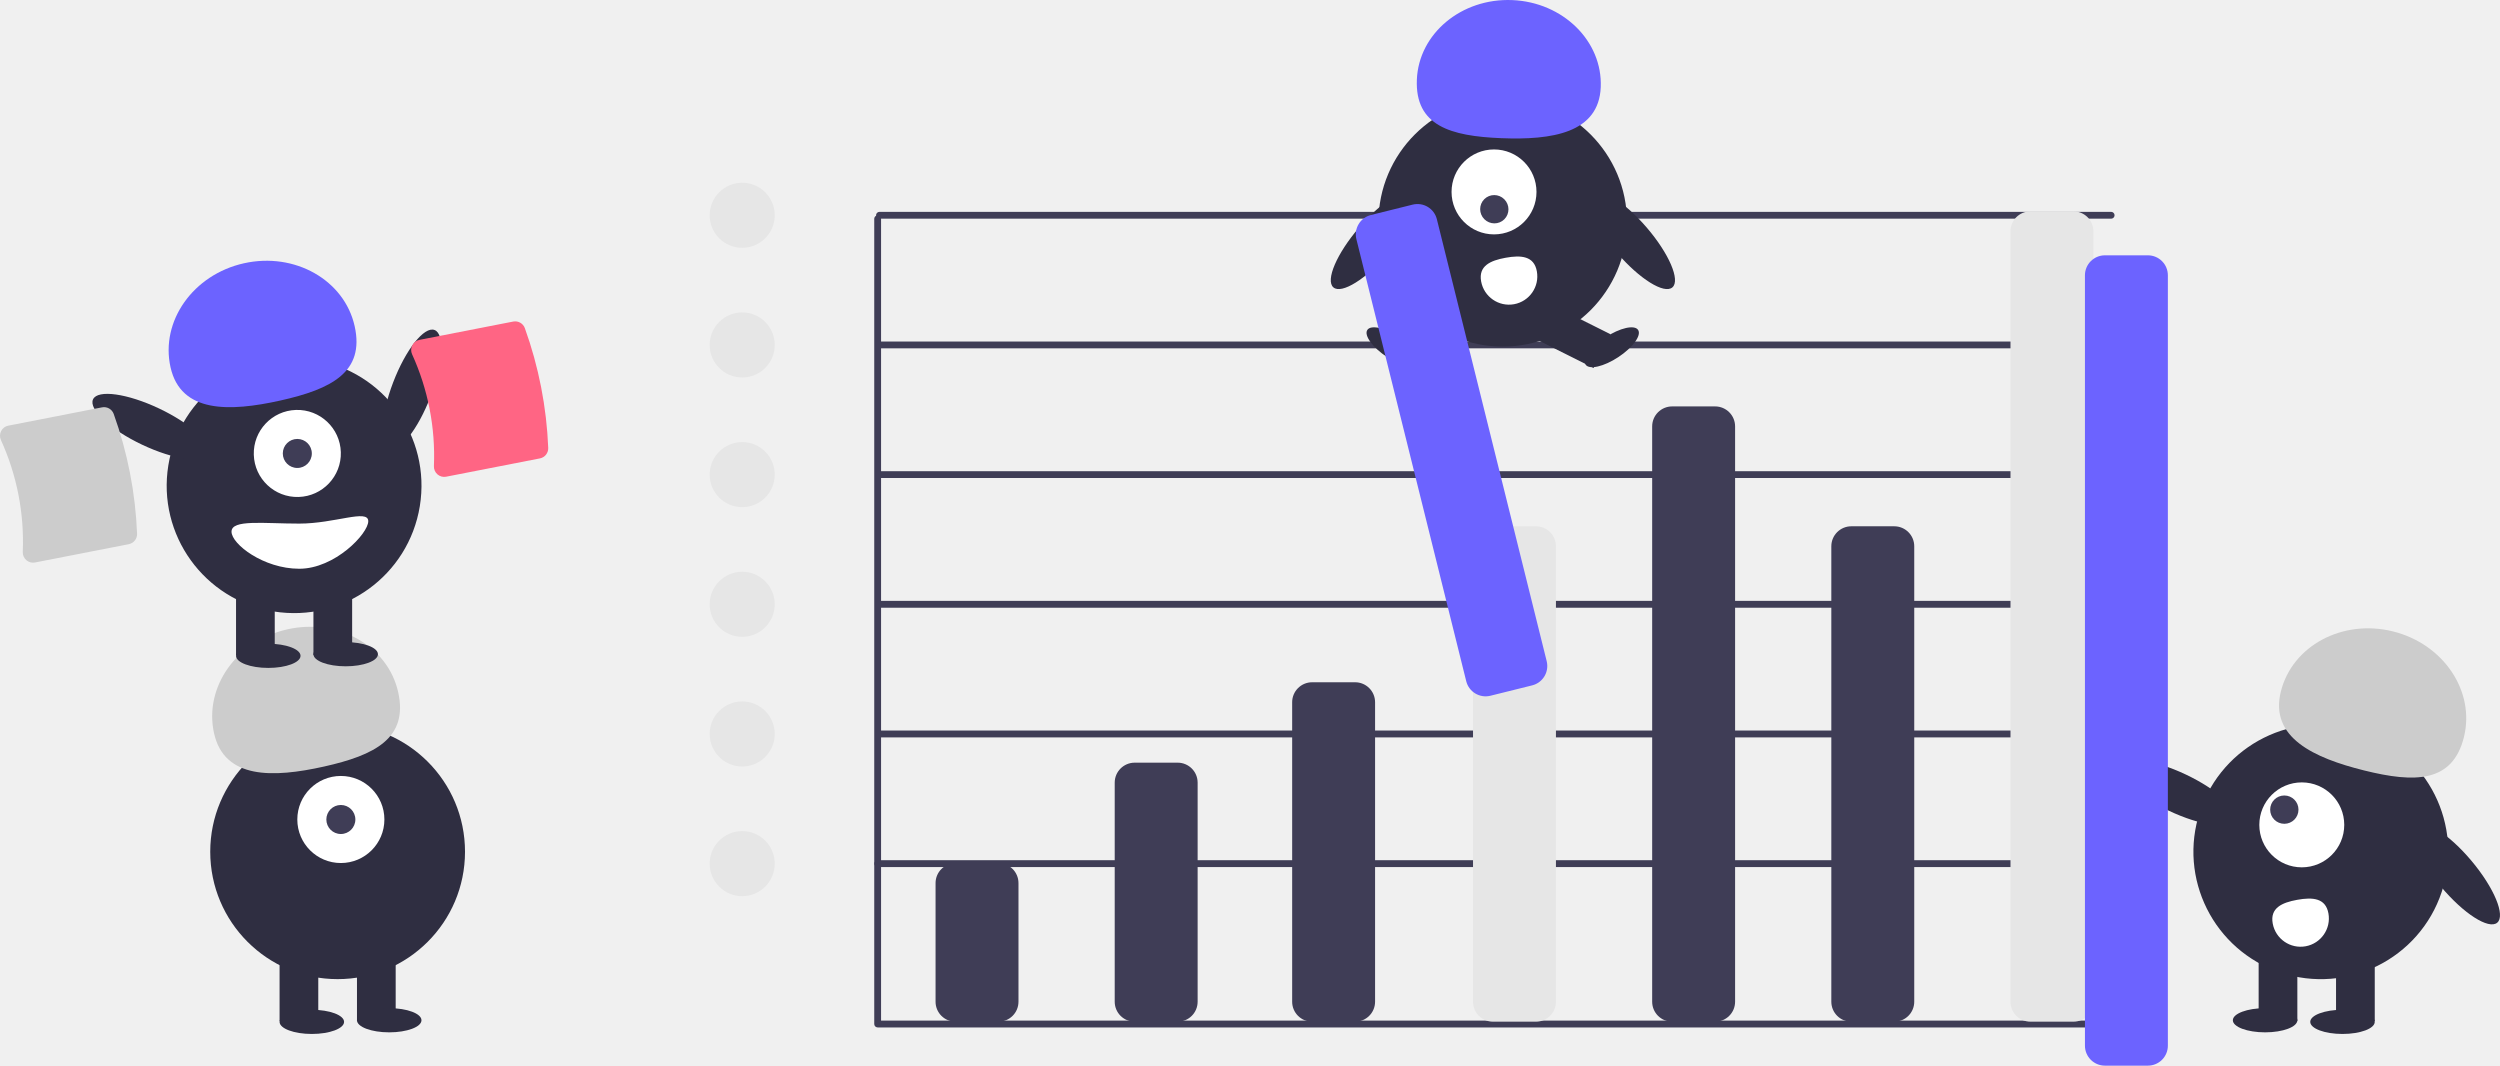
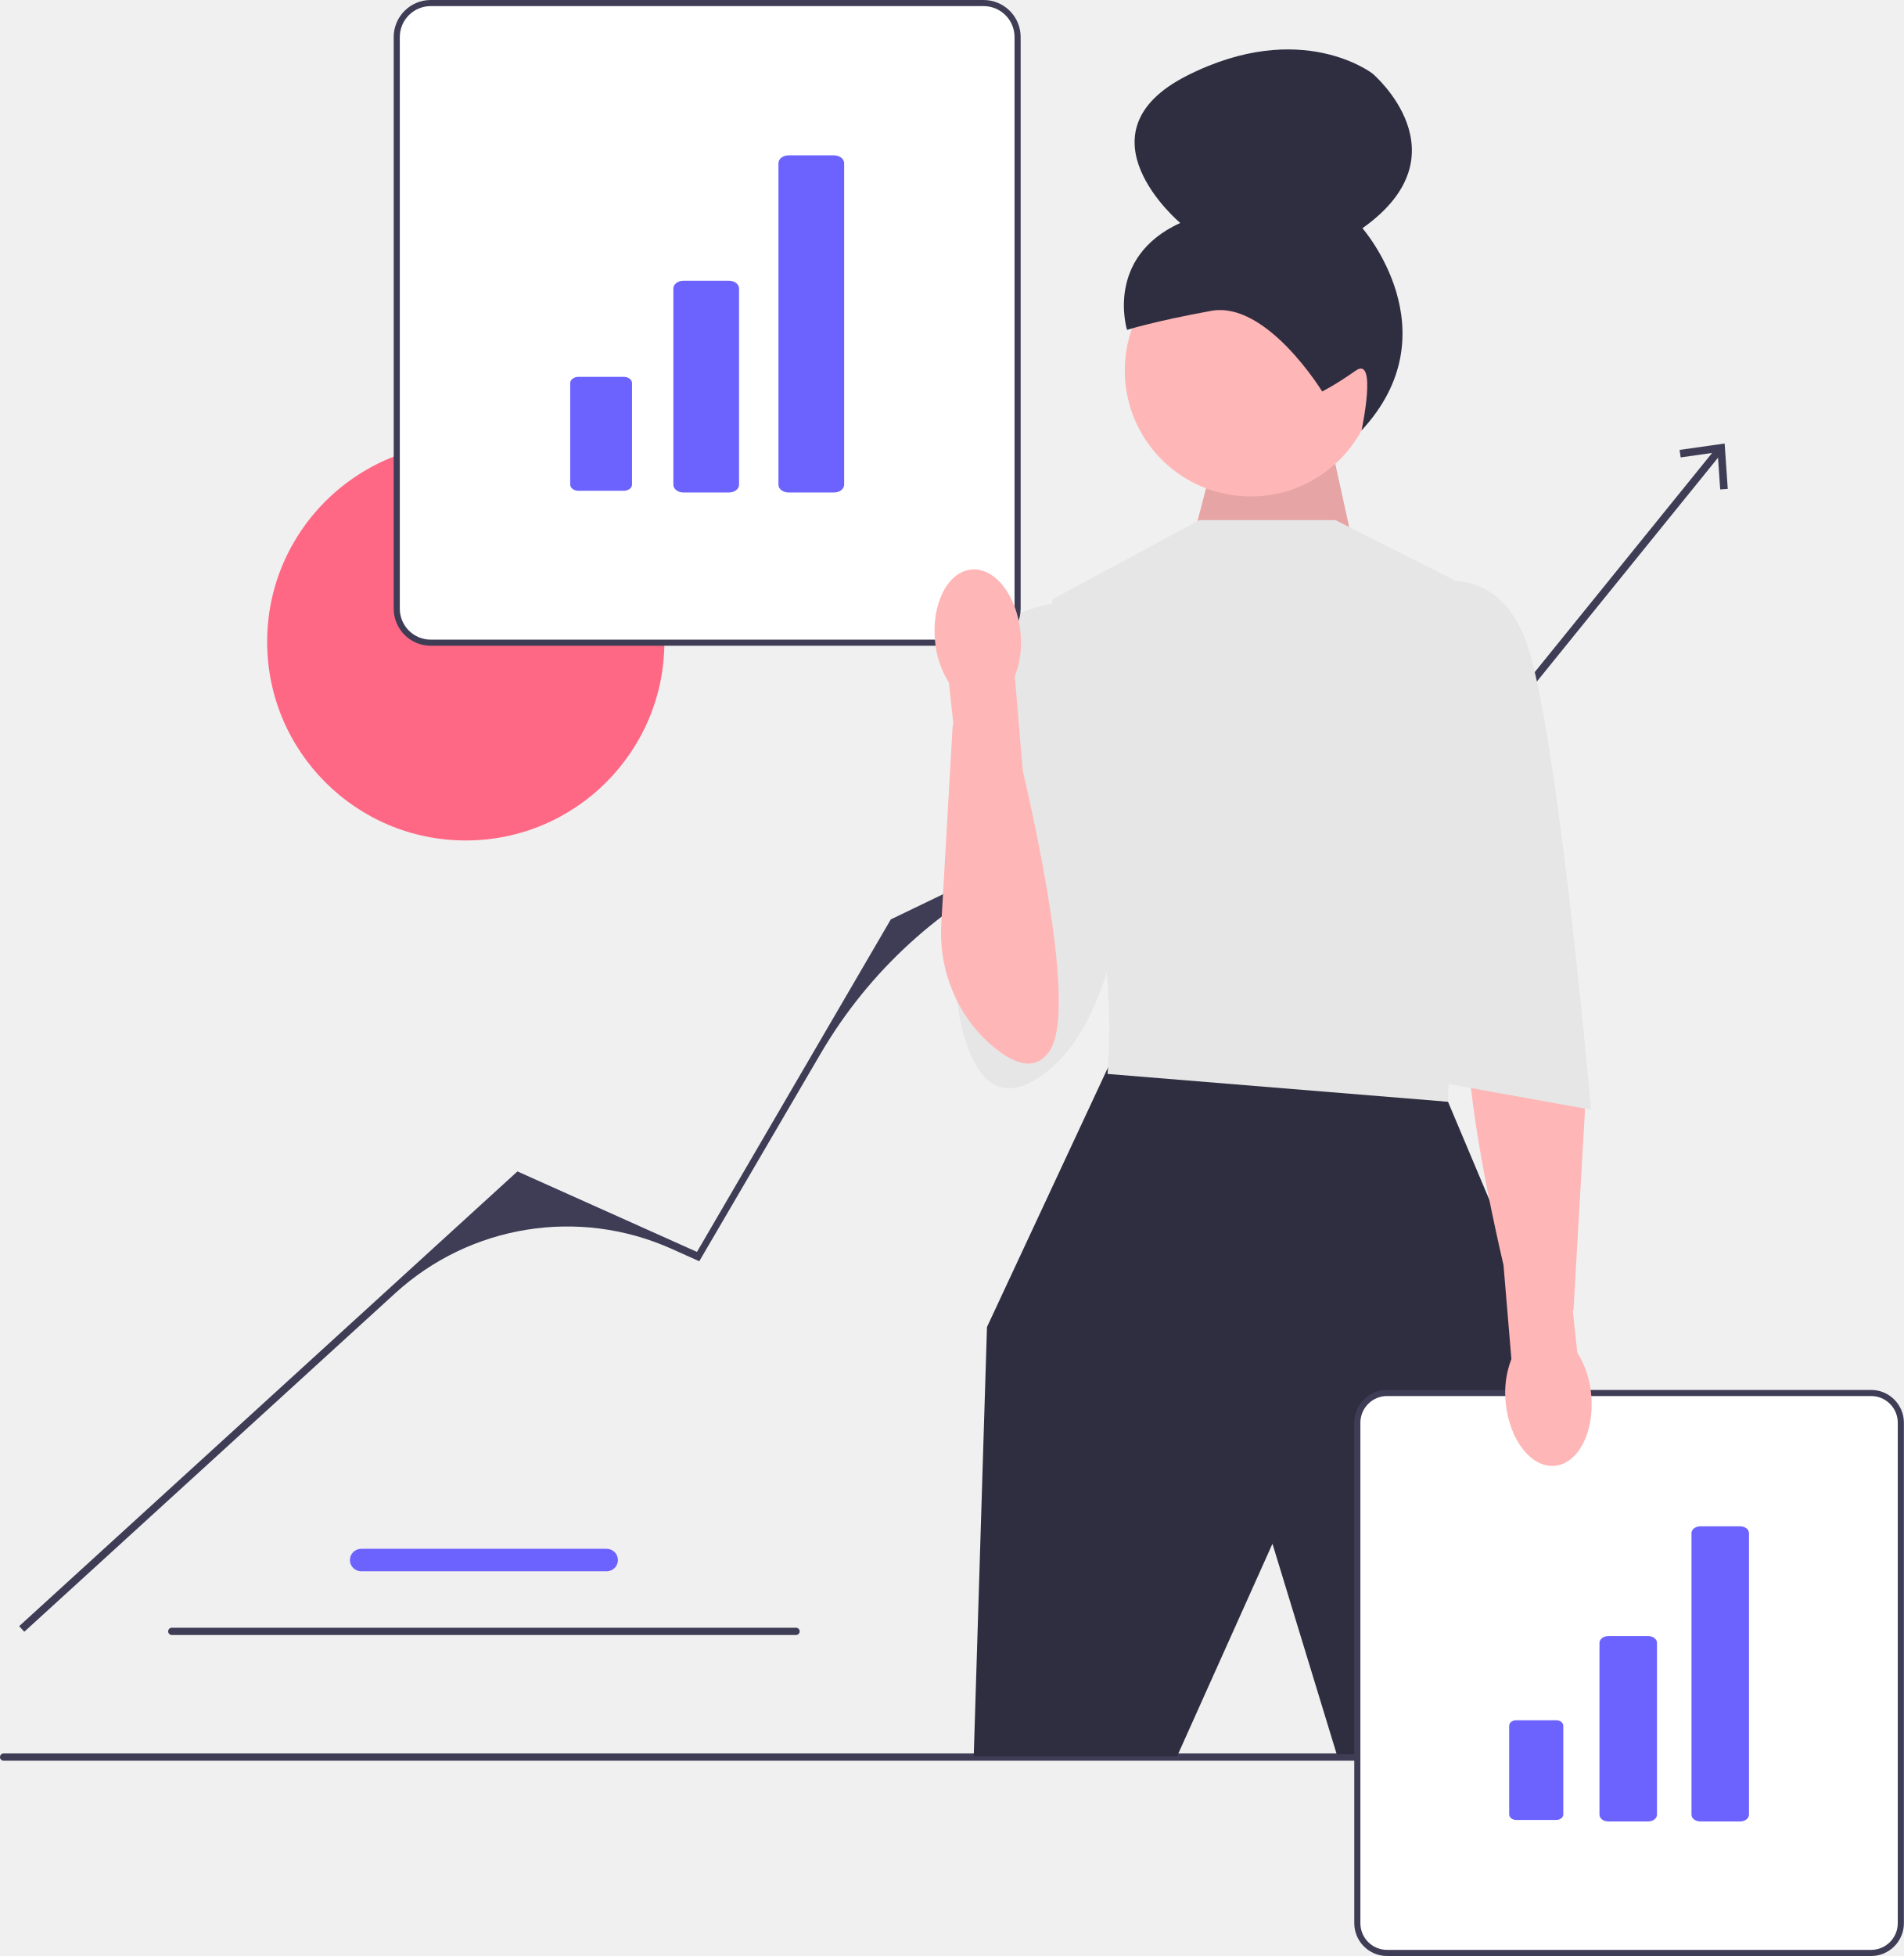
- <svg xmlns="http://www.w3.org/2000/svg" id="aff40d89-77de-4835-bbf1-69878b2c71b2" data-name="Layer 1" width="845.197" height="360.271" viewBox="0 0 845.197 360.271">
-   <path d="M890.595,617.218H474.118a1.154,1.154,0,0,1-1.154-1.154V343.797a1.154,1.154,0,0,1,2.307,0V614.911H890.595a1.154,1.154,0,0,1,0,2.307Z" transform="translate(-177.4015 -269.8646)" fill="#3f3d56" />
-   <path d="M890.595,562.995H474.118a1.154,1.154,0,0,1,0-2.307H890.595a1.154,1.154,0,0,1,0,2.307Z" transform="translate(-177.4015 -269.8646)" fill="#3f3d56" />
-   <path d="M891.172,519.156H474.695a1.154,1.154,0,0,1,0-2.307H891.172a1.154,1.154,0,0,1,0,2.307Z" transform="translate(-177.4015 -269.8646)" fill="#3f3d56" />
-   <path d="M891.172,475.316H474.695a1.154,1.154,0,0,1,0-2.307H891.172a1.154,1.154,0,0,1,0,2.307Z" transform="translate(-177.4015 -269.8646)" fill="#3f3d56" />
-   <path d="M891.172,431.476H474.695a1.154,1.154,0,0,1,0-2.307H891.172a1.154,1.154,0,0,1,0,2.307Z" transform="translate(-177.4015 -269.8646)" fill="#3f3d56" />
-   <path d="M891.172,387.637H474.695a1.154,1.154,0,0,1,0-2.307H891.172a1.154,1.154,0,0,1,0,2.307Z" transform="translate(-177.4015 -269.8646)" fill="#3f3d56" />
-   <path d="M891.172,343.797H474.695a1.154,1.154,0,0,1,0-2.307H891.172a1.154,1.154,0,0,1,0,2.307Z" transform="translate(-177.4015 -269.8646)" fill="#3f3d56" />
-   <path d="M514.983,615.27H500.439a6.752,6.752,0,0,1-6.745-6.745V568.414a6.752,6.752,0,0,1,6.745-6.745h14.544a6.752,6.752,0,0,1,6.745,6.745V608.525A6.752,6.752,0,0,1,514.983,615.27Z" transform="translate(-177.4015 -269.8646)" fill="#3f3d56" />
-   <path d="M575.551,615.27H561.007a6.752,6.752,0,0,1-6.745-6.745V534.452a6.752,6.752,0,0,1,6.745-6.745h14.544a6.752,6.752,0,0,1,6.745,6.745V608.525A6.752,6.752,0,0,1,575.551,615.27Z" transform="translate(-177.4015 -269.8646)" fill="#3f3d56" />
-   <path d="M696.686,615.27H682.143a6.753,6.753,0,0,1-6.745-6.745V454.537a6.753,6.753,0,0,1,6.745-6.745h14.543a6.753,6.753,0,0,1,6.745,6.745V608.525A6.753,6.753,0,0,1,696.686,615.27Z" transform="translate(-177.4015 -269.8646)" fill="#e6e6e6" />
-   <path d="M635.542,615.27H620.998a6.753,6.753,0,0,1-6.745-6.745V507.269a6.753,6.753,0,0,1,6.745-6.745h14.543a6.753,6.753,0,0,1,6.745,6.745V608.525A6.753,6.753,0,0,1,635.542,615.27Z" transform="translate(-177.4015 -269.8646)" fill="#3f3d56" />
-   <path d="M757.254,615.27H742.711a6.753,6.753,0,0,1-6.745-6.745V414.009a6.753,6.753,0,0,1,6.745-6.745h14.544a6.753,6.753,0,0,1,6.745,6.745V608.525A6.753,6.753,0,0,1,757.254,615.27Z" transform="translate(-177.4015 -269.8646)" fill="#3f3d56" />
-   <path d="M817.823,615.27H803.279a6.753,6.753,0,0,1-6.745-6.745V454.537a6.753,6.753,0,0,1,6.745-6.745h14.544a6.753,6.753,0,0,1,6.745,6.745V608.525A6.753,6.753,0,0,1,817.823,615.27Z" transform="translate(-177.4015 -269.8646)" fill="#3f3d56" />
-   <path d="M878.39,615.27H863.847A6.753,6.753,0,0,1,857.102,608.525V348.062a6.753,6.753,0,0,1,6.745-6.745h14.543a6.753,6.753,0,0,1,6.745,6.745V608.525A6.753,6.753,0,0,1,878.39,615.27Z" transform="translate(-177.4015 -269.8646)" fill="#e6e6e6" />
-   <circle cx="508.038" cy="75.159" r="42.012" fill="#2f2e41" />
-   <rect x="650.664" y="377.07" width="22.868" height="12.763" transform="translate(-279.016 67.19549) rotate(-26.60099)" fill="#2f2e41" />
-   <ellipse cx="648.548" cy="387.264" rx="3.989" ry="10.636" transform="translate(-209.1668 445.6714) rotate(-56.60122)" fill="#2f2e41" />
-   <rect x="702.4" y="372.018" width="12.763" height="22.868" transform="translate(-128.8564 575.6413) rotate(-63.39901)" fill="#2f2e41" />
-   <ellipse cx="722.331" cy="387.264" rx="10.636" ry="3.989" transform="translate(-271.2902 191.7049) rotate(-33.39878)" fill="#2f2e41" />
-   <circle cx="505.097" cy="64.882" r="14.359" fill="#fff" />
-   <ellipse cx="682.597" cy="340.6" rx="4.766" ry="4.8" transform="translate(-218.3142 312.5636) rotate(-45)" fill="#3f3d56" />
-   <path d="M718.581,299.318c.632-15.554-12.773-28.728-29.941-29.425s-31.597,11.346-32.229,26.9,11.302,19.087,28.47,19.785S717.949,314.872,718.581,299.318Z" transform="translate(-177.4015 -269.8646)" fill="#6c63ff" />
-   <ellipse cx="729.115" cy="351.084" rx="6.594" ry="21.006" transform="translate(-230.1947 289.7572) rotate(-40.64516)" fill="#2f2e41" />
-   <ellipse cx="641.881" cy="351.084" rx="21.006" ry="6.594" transform="translate(-220.0119 339.5652) rotate(-49.35484)" fill="#2f2e41" />
-   <path d="M696.978,361.58a9.572,9.572,0,0,1-18.835,3.429l-.003-.018c-.942-5.202,3.08-7.043,8.283-7.985S696.036,356.378,696.978,361.58Z" transform="translate(-177.4015 -269.8646)" fill="#fff" />
-   <ellipse cx="1007.831" cy="565.299" rx="6.76" ry="21.534" transform="translate(-305.2117 508.9902) rotate(-39.93837)" fill="#2f2e41" />
-   <circle cx="962.024" cy="557.821" r="43.067" transform="translate(-48.79241 1024.214) rotate(-71.56504)" fill="#2f2e41" />
-   <rect x="789.767" y="321.756" width="13.084" height="23.442" fill="#2f2e41" />
-   <rect x="763.6" y="321.756" width="13.084" height="23.442" fill="#2f2e41" />
-   <ellipse cx="791.948" cy="345.471" rx="10.903" ry="4.089" fill="#2f2e41" />
-   <ellipse cx="765.78" cy="344.926" rx="10.903" ry="4.089" fill="#2f2e41" />
-   <path d="M948.501,503.685c3.846-15.487,20.821-24.601,37.915-20.356s27.834,20.24,23.989,35.727-16.604,15.537-33.698,11.292S944.655,519.172,948.501,503.685Z" transform="translate(-177.4015 -269.8646)" fill="#ccc" />
-   <ellipse cx="913.516" cy="537.838" rx="6.76" ry="21.534" transform="translate(-141.3057 862.8808) rotate(-64.62574)" fill="#2f2e41" />
-   <circle cx="778.184" cy="278.869" r="14.359" fill="#fff" />
-   <circle cx="772.282" cy="273.723" r="4.786" fill="#3f3d56" />
-   <path d="M964.593,578.649a9.572,9.572,0,0,1-18.835,3.429l-.003-.018c-.942-5.202,3.08-7.043,8.283-7.985S963.651,573.447,964.593,578.649Z" transform="translate(-177.4015 -269.8646)" fill="#fff" />
-   <path d="M903.565,630.135H889.022a6.753,6.753,0,0,1-6.745-6.745V362.928a6.753,6.753,0,0,1,6.745-6.745h14.543a6.753,6.753,0,0,1,6.745,6.745V623.391A6.753,6.753,0,0,1,903.565,630.135Z" transform="translate(-177.4015 -269.8646)" fill="#6c63ff" />
-   <circle cx="114.144" cy="287.957" r="43.067" fill="#2f2e41" />
-   <rect x="94.519" y="321.756" width="13.084" height="23.442" fill="#2f2e41" />
-   <rect x="120.686" y="321.756" width="13.084" height="23.442" fill="#2f2e41" />
-   <ellipse cx="105.422" cy="345.471" rx="10.903" ry="4.089" fill="#2f2e41" />
-   <ellipse cx="131.589" cy="344.926" rx="10.903" ry="4.089" fill="#2f2e41" />
-   <circle cx="115.235" cy="277.054" r="14.719" fill="#fff" />
-   <circle cx="115.235" cy="277.054" r="4.906" fill="#3f3d56" />
-   <path d="M249.769,517.77c-3.477-15.574,7.639-31.31,24.829-35.149s33.944,5.675,37.422,21.249-7.915,21.318-25.105,25.156S253.246,533.344,249.769,517.77Z" transform="translate(-177.4015 -269.8646)" fill="#ccc" />
-   <ellipse cx="316.634" cy="401.549" rx="21.534" ry="6.76" transform="translate(-348.8993 284.0852) rotate(-69.08217)" fill="#2f2e41" />
-   <circle cx="276.826" cy="434.071" r="43.067" transform="translate(-373.3838 367.9278) rotate(-80.78252)" fill="#2f2e41" />
-   <rect x="79.799" y="198.006" width="13.084" height="23.442" fill="#2f2e41" />
-   <rect x="105.967" y="198.006" width="13.084" height="23.442" fill="#2f2e41" />
-   <ellipse cx="90.702" cy="221.72" rx="10.903" ry="4.089" fill="#2f2e41" />
-   <ellipse cx="116.87" cy="221.175" rx="10.903" ry="4.089" fill="#2f2e41" />
-   <circle cx="277.917" cy="423.168" r="14.719" transform="translate(-189.7116 -261.5185) rotate(-1.68323)" fill="#fff" />
-   <circle cx="100.515" cy="153.303" r="4.906" fill="#3f3d56" />
-   <path d="M235.05,394.019c-3.477-15.574,7.639-31.31,24.829-35.149s33.944,5.675,37.422,21.249-7.915,21.318-25.105,25.156S238.527,409.593,235.05,394.019Z" transform="translate(-177.4015 -269.8646)" fill="#6c63ff" />
-   <ellipse cx="228.318" cy="414.087" rx="6.76" ry="21.534" transform="translate(-421.0639 173.0663) rotate(-64.62574)" fill="#2f2e41" />
-   <path d="M255.672,449.608c0,4.215,10.853,12.539,22.897,12.539s23.335-11.867,23.335-16.082-11.292.818-23.335.818S255.672,445.393,255.672,449.608Z" transform="translate(-177.4015 -269.8646)" fill="#fff" />
-   <path d="M695.389,501.577l-14.114,3.507a6.753,6.753,0,0,1-8.172-4.919l-37.137-149.443a6.753,6.753,0,0,1,4.919-8.172l14.114-3.507a6.753,6.753,0,0,1,8.172,4.919l37.137,149.443A6.753,6.753,0,0,1,695.389,501.577Z" transform="translate(-177.4015 -269.8646)" fill="#6c63ff" />
-   <path d="M359.938,424.84l-31.701,6.188a3.44,3.44,0,0,1-2.92-.772,3.498,3.498,0,0,1-1.217-2.82,82.894,82.894,0,0,0-7.376-37.786,3.499,3.499,0,0,1,.067-3.071,3.44,3.44,0,0,1,2.415-1.814l31.701-6.188a3.485,3.485,0,0,1,3.928,2.209,135.693,135.693,0,0,1,7.911,40.529A3.485,3.485,0,0,1,359.938,424.84Z" transform="translate(-177.4015 -269.8646)" fill="#ff6584" />
-   <path d="M220.938,453.84l-31.701,6.188a3.44,3.44,0,0,1-2.92-.772,3.498,3.498,0,0,1-1.217-2.82,82.894,82.894,0,0,0-7.376-37.786,3.499,3.499,0,0,1,.067-3.071,3.44,3.44,0,0,1,2.415-1.814l31.701-6.188a3.485,3.485,0,0,1,3.928,2.209,135.693,135.693,0,0,1,7.911,40.529A3.485,3.485,0,0,1,220.938,453.84Z" transform="translate(-177.4015 -269.8646)" fill="#ccc" />
-   <circle cx="250.924" cy="72.779" r="11" fill="#e6e6e6" />
-   <circle cx="250.924" cy="116.619" r="11" fill="#e6e6e6" />
-   <circle cx="250.924" cy="160.458" r="11" fill="#e6e6e6" />
-   <circle cx="250.924" cy="204.298" r="11" fill="#e6e6e6" />
-   <circle cx="250.924" cy="248.138" r="11" fill="#e6e6e6" />
-   <circle cx="250.924" cy="291.977" r="11" fill="#e6e6e6" />
+ <svg xmlns="http://www.w3.org/2000/svg" id="uuid-acaa8f94-a6cf-45c0-a95d-e28ff263c542" width="623.068" height="640" viewBox="0 0 623.068 640">
+   <path d="M0,574.917c0,.66,.53,1.19,1.19,1.19H523.48c.66,0,1.19-.53,1.19-1.19,0-.66-.53-1.19-1.19-1.19H1.19c-.66,0-1.19,.53-1.19,1.19Z" fill="#3f3d56" />
+   <g>
+     <path d="M7.945,533.91l-1.671-1.831,163.064-148.796,58.749,26.336,63.44-108.794,52.122-25.124,48.293,80.487,169.81-209.766,1.927,1.561-172.04,212.521-44.669-74.667c-2.11-3.527-6.545-4.89-10.272-3.156l-0,0c-28.49,13.257-52.255,34.895-68.115,62.023l-39.739,67.971-9.071-4.066c-30.338-13.6-65.854-7.9-90.413,14.51L7.945,533.91Z" fill="#3f3d56" />
+     <polygon points="565.428 159.969 562.953 160.141 562.119 147.944 550.014 149.667 549.666 147.21 564.41 145.114 565.428 159.969" fill="#3f3d56" />
+   </g>
+   <circle cx="152.428" cy="210" r="65" fill="#ff6884" />
+   <polygon points="391.096 173.589 399.861 139.891 434.008 138.249 444.224 184.699 391.096 173.589" fill="#ffb6b6" />
+   <polygon points="391.096 173.589 399.861 139.891 434.008 138.249 444.224 184.699 391.096 173.589" opacity=".1" />
+   <circle cx="409.317" cy="121.231" r="41.216" fill="#ffb6b6" />
+   <path d="M432.69,128.083s-18.121-29.651-36.261-26.378c-18.14,3.273-27.596,6.227-27.596,6.227,0,0-7.387-23.641,17.413-34.983,0,0-35.096-29.385,2.309-48.243,37.405-18.858,60.681-.582,60.681-.582,0,0,30.959,26.256-3.366,50.554,0,0,29.709,33.841-.298,66.167,0,0,5.297-24.614-1.909-19.568-7.206,5.046-10.974,6.805-10.974,6.805Z" fill="#2f2e41" />
+   <polygon points="368.09 344.02 362.607 349.274 323 434.2 318.664 574.671 385.21 574.671 416.426 505.108 437.459 574 497.293 574 511.163 448.94 473.877 360.495 368.09 344.02" fill="#2f2e41" />
+   <path d="M437.025,170.164h-44.441l-48.34,26.013,11.272,50.292s-2.601,30.349,3.468,52.894c6.07,22.545,3.468,52.027,3.468,52.027l111.424,9.105,3.468-102.319-1.734-68.502-38.586-19.51Z" fill="#e6e6e6" />
+   <path d="M351.615,196.611s-26.88,.867-31.216,18.209c-4.336,17.342-7.804,106.655-7.804,106.655,0,0,2.601,52.996,31.65,27.799,29.048-25.197,26.447-101.503,26.447-101.503l-19.076-51.16Z" fill="#e6e6e6" />
+   <path d="M612.338,639h-158.409c-5.365,0-9.73-4.364-9.73-9.73v-163.758c0-5.365,4.365-9.73,9.73-9.73h158.409c5.365,0,9.73,4.364,9.73,9.73v163.758c0,5.365-4.364,9.73-9.73,9.73Z" fill="#fff" />
+   <path d="M612.338,640h-158.409c-5.916,0-10.729-4.813-10.729-10.729v-163.758c0-5.916,4.813-10.729,10.729-10.729h158.409c5.916,0,10.729,4.813,10.729,10.729v163.758c0,5.917-4.813,10.729-10.729,10.729Zm-158.409-183.217c-4.813,0-8.729,3.916-8.729,8.729v163.758c0,4.813,3.916,8.729,8.729,8.729h158.409c4.813,0,8.729-3.916,8.729-8.729v-163.758c0-4.813-3.916-8.729-8.729-8.729h-158.409Z" fill="#3f3d56" />
+   <g>
+     <path d="M539.385,595.979h-13.056c-1.59,0-2.883-.998-2.883-2.225v-56.211c0-1.227,1.293-2.225,2.883-2.225h13.056c1.59,0,2.883,.998,2.883,2.225v56.211c0,1.227-1.293,2.225-2.883,2.225Z" fill="#6c63ff" />
+     <path d="M496.221,562.853c-1.284,0-2.329,.807-2.329,1.798v29.04c0,.991,1.045,1.798,2.329,1.798h13.056c1.284,0,2.329-.807,2.329-1.798v-29.04c0-.991-1.045-1.798-2.329-1.798h-13.056Z" fill="#6c63ff" />
+     <path d="M569.494,595.979h-13.056c-1.59,0-2.883-.998-2.883-2.225v-92.12c0-1.227,1.293-2.225,2.883-2.225h13.056c1.59,0,2.883,.998,2.883,2.225v92.12c0,1.227-1.293,2.225-2.883,2.225Z" fill="#6c63ff" />
+   </g>
+   <path d="M321.904,210.287H140.955c-6.128,0-11.114-4.985-11.114-11.114V12.114c0-6.129,4.986-11.114,11.114-11.114h180.948c6.129,0,11.114,4.985,11.114,11.114V199.173c0,6.129-4.985,11.114-11.114,11.114Z" fill="#fff" />
+   <path d="M321.904,211.287H140.956c-6.68,0-12.114-5.434-12.114-12.114V12.114c0-6.68,5.435-12.114,12.114-12.114h180.948c6.68,0,12.114,5.434,12.114,12.114V199.173c0,6.68-5.435,12.114-12.114,12.114ZM140.956,2c-5.577,0-10.114,4.537-10.114,10.114V199.173c0,5.577,4.537,10.114,10.114,10.114h180.948c5.577,0,10.114-4.537,10.114-10.114V12.114c0-5.577-4.537-10.114-10.114-10.114H140.956Z" fill="#3f3d56" />
+   <g>
+     <path d="M238.57,161.144h-14.914c-1.816,0-3.293-1.14-3.293-2.542V94.393c0-1.402,1.477-2.542,3.293-2.542h14.914c1.816,0,3.293,1.14,3.293,2.542v64.21c0,1.402-1.477,2.542-3.293,2.542Z" fill="#6c63ff" />
+     <path d="M189.264,123.305c-1.467,0-2.661,.921-2.661,2.054v33.172c0,1.132,1.194,2.054,2.661,2.054h14.914c1.467,0,2.661-.921,2.661-2.054v-33.172c0-1.132-1.194-2.054-2.661-2.054h-14.914Z" fill="#6c63ff" />
+     <path d="M272.963,161.144h-14.914c-1.816,0-3.293-1.14-3.293-2.542V53.375c0-1.402,1.477-2.542,3.293-2.542h14.914c1.816,0,3.293,1.14,3.293,2.542v105.228c0,1.402-1.477,2.542-3.293,2.542Z" fill="#6c63ff" />
+   </g>
+   <path d="M508.849,479.609c7.725-.74,13.044-11.178,11.882-23.32-.398-4.857-1.953-9.547-4.535-13.68l-1.489-13.742,.228-.068,3.742-65.158c.87-15.15-5.127-30.037-16.681-39.875-6.873-5.852-14.206-8.815-18.921-1.421-7.824,12.269,2.31,62.847,8.965,91.602l2.58,30.728c-1.753,4.549-2.391,9.451-1.86,14.296,1.16,12.138,8.363,21.378,16.088,20.639Z" fill="#ffb6b6" />
+   <path d="M466.073,191.408s22.545-8.671,32.95,17.342c10.405,26.013,21.678,154.346,21.678,154.346l-52.894-9.538-1.734-162.15Z" fill="#e6e6e6" />
+   <path d="M317.878,186.346c-7.725,.74-13.044,11.178-11.882,23.32,.398,4.857,1.953,9.547,4.535,13.68l1.489,13.742-.228,.068-3.742,65.158c-.87,15.15,5.127,30.037,16.681,39.875,6.873,5.852,14.206,8.815,18.921,1.421,7.824-12.269-2.31-62.847-8.965-91.602l-2.58-30.728c1.753-4.549,2.391-9.451,1.86-14.296-1.16-12.138-8.363-21.378-16.088-20.639Z" fill="#ffb6b6" />
+   <g>
+     <path d="M198.546,514.116H118.189c-2.026,0-3.674-1.648-3.674-3.674s1.648-3.674,3.674-3.674h80.357c2.026,0,3.674,1.648,3.674,3.674,0,2.026-1.648,3.674-3.674,3.674Z" fill="#6c63ff" />
+     <path d="M55.032,533.783c0,.66,.53,1.19,1.19,1.19h204.29c.66,0,1.19-.53,1.19-1.19,0-.66-.53-1.19-1.19-1.19H56.222c-.66,0-1.19,.53-1.19,1.19Z" fill="#3f3d56" />
+   </g>
</svg>
